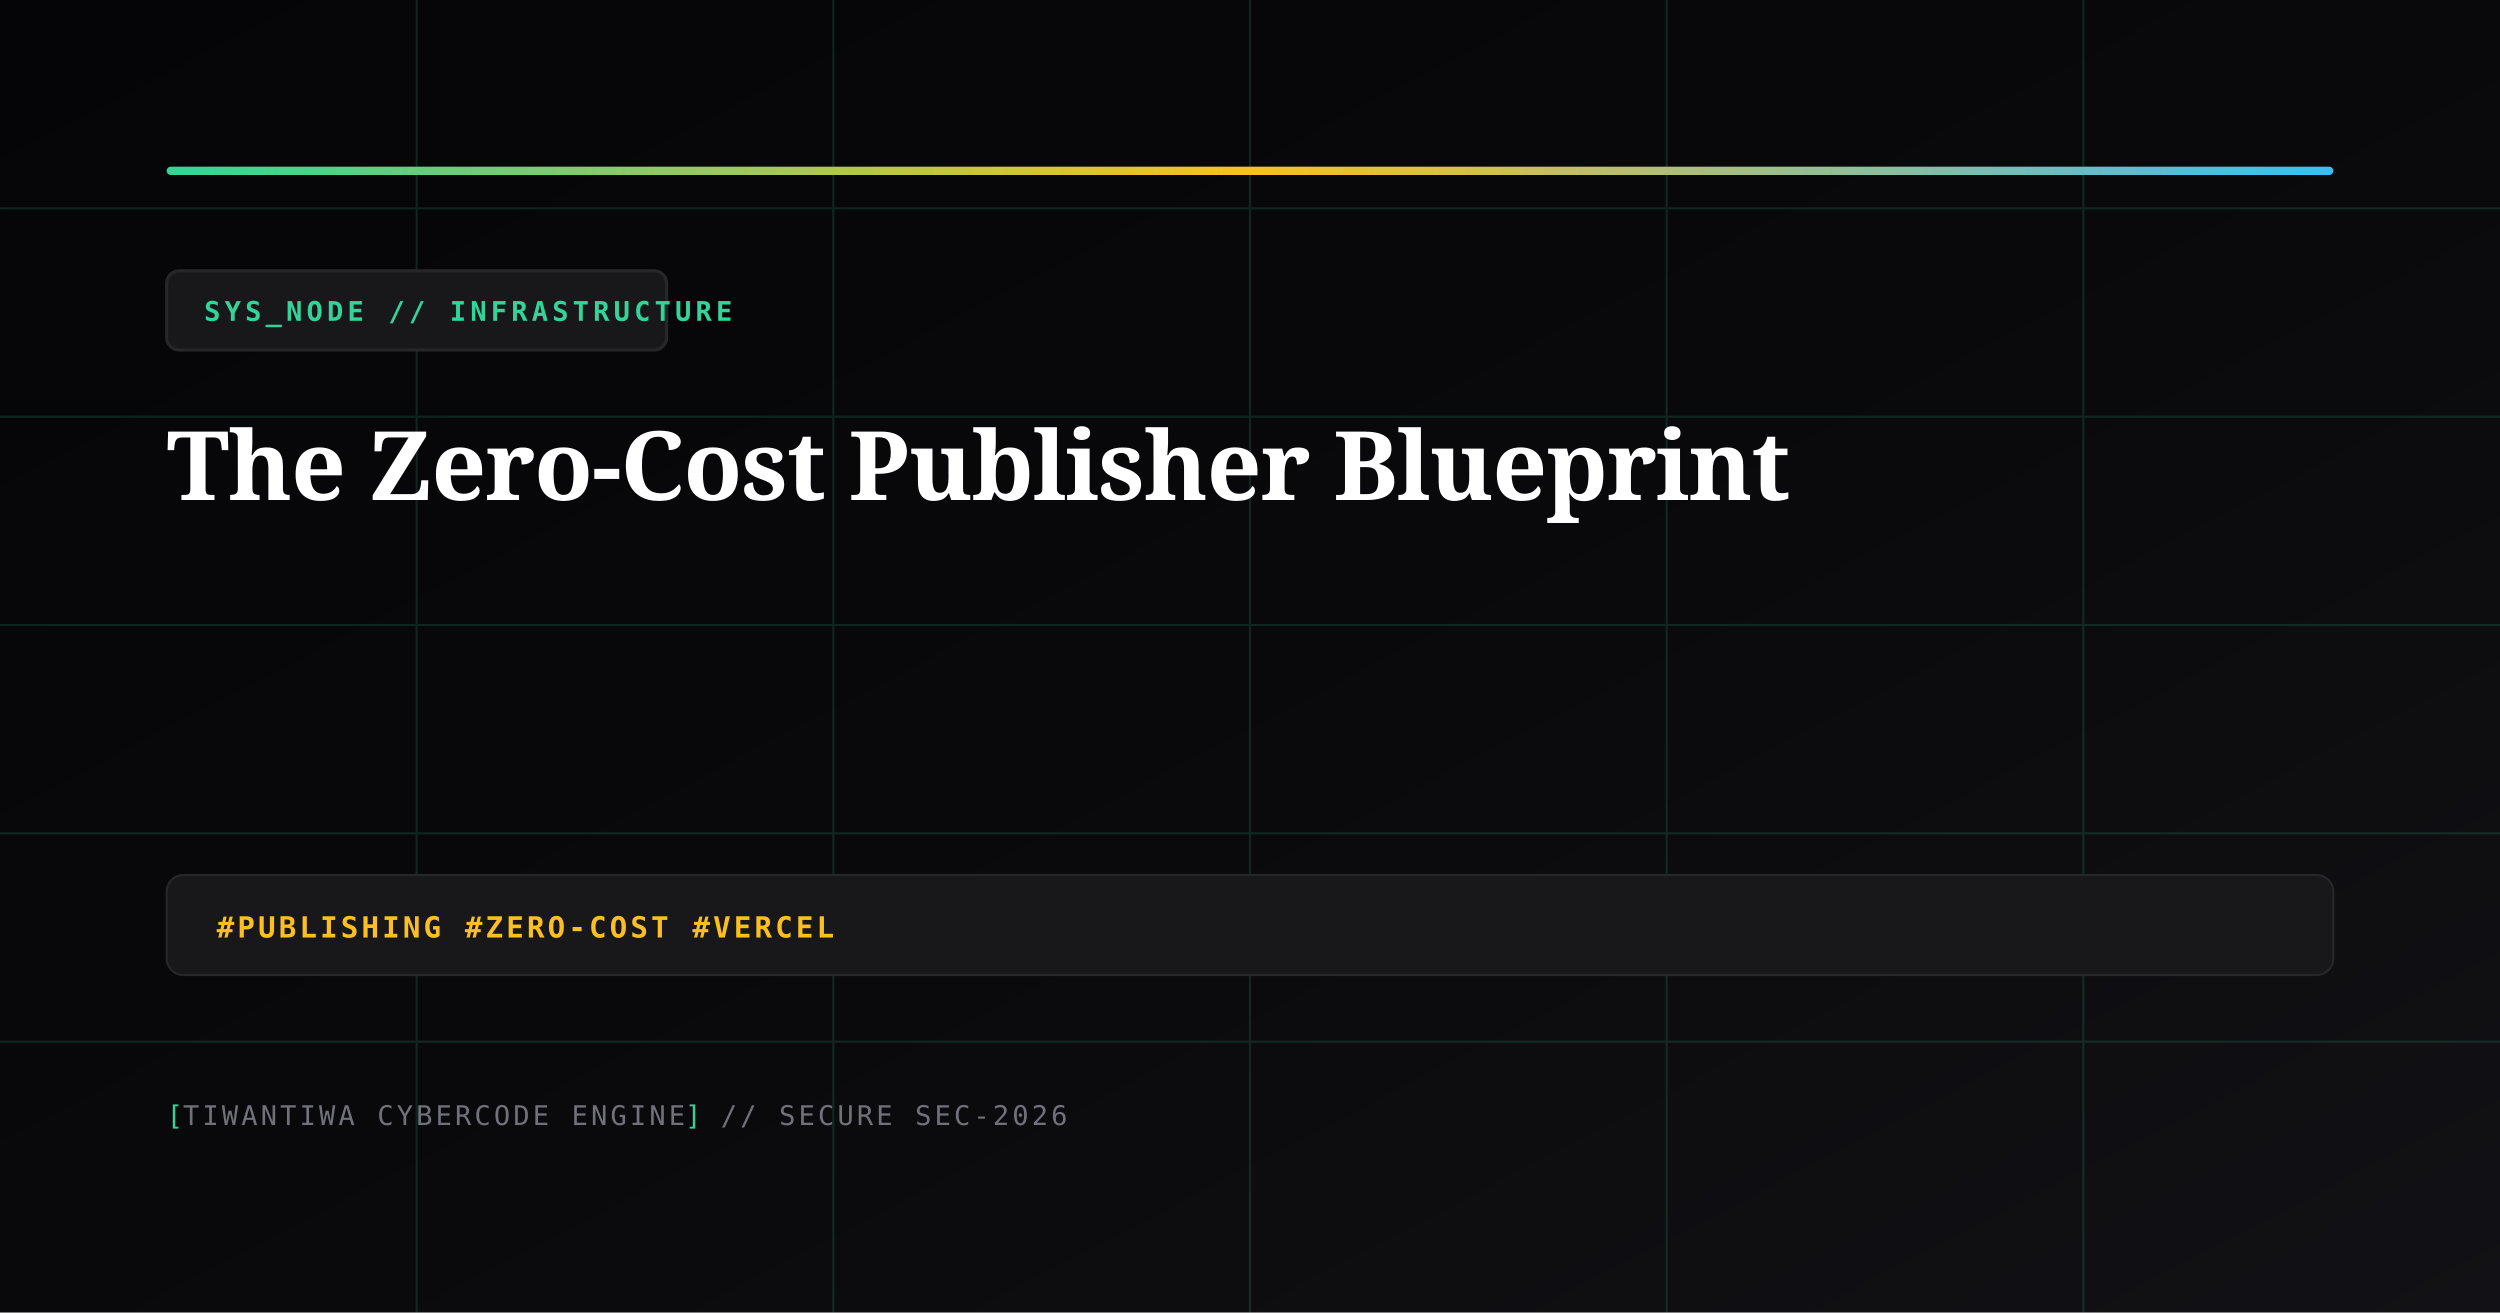
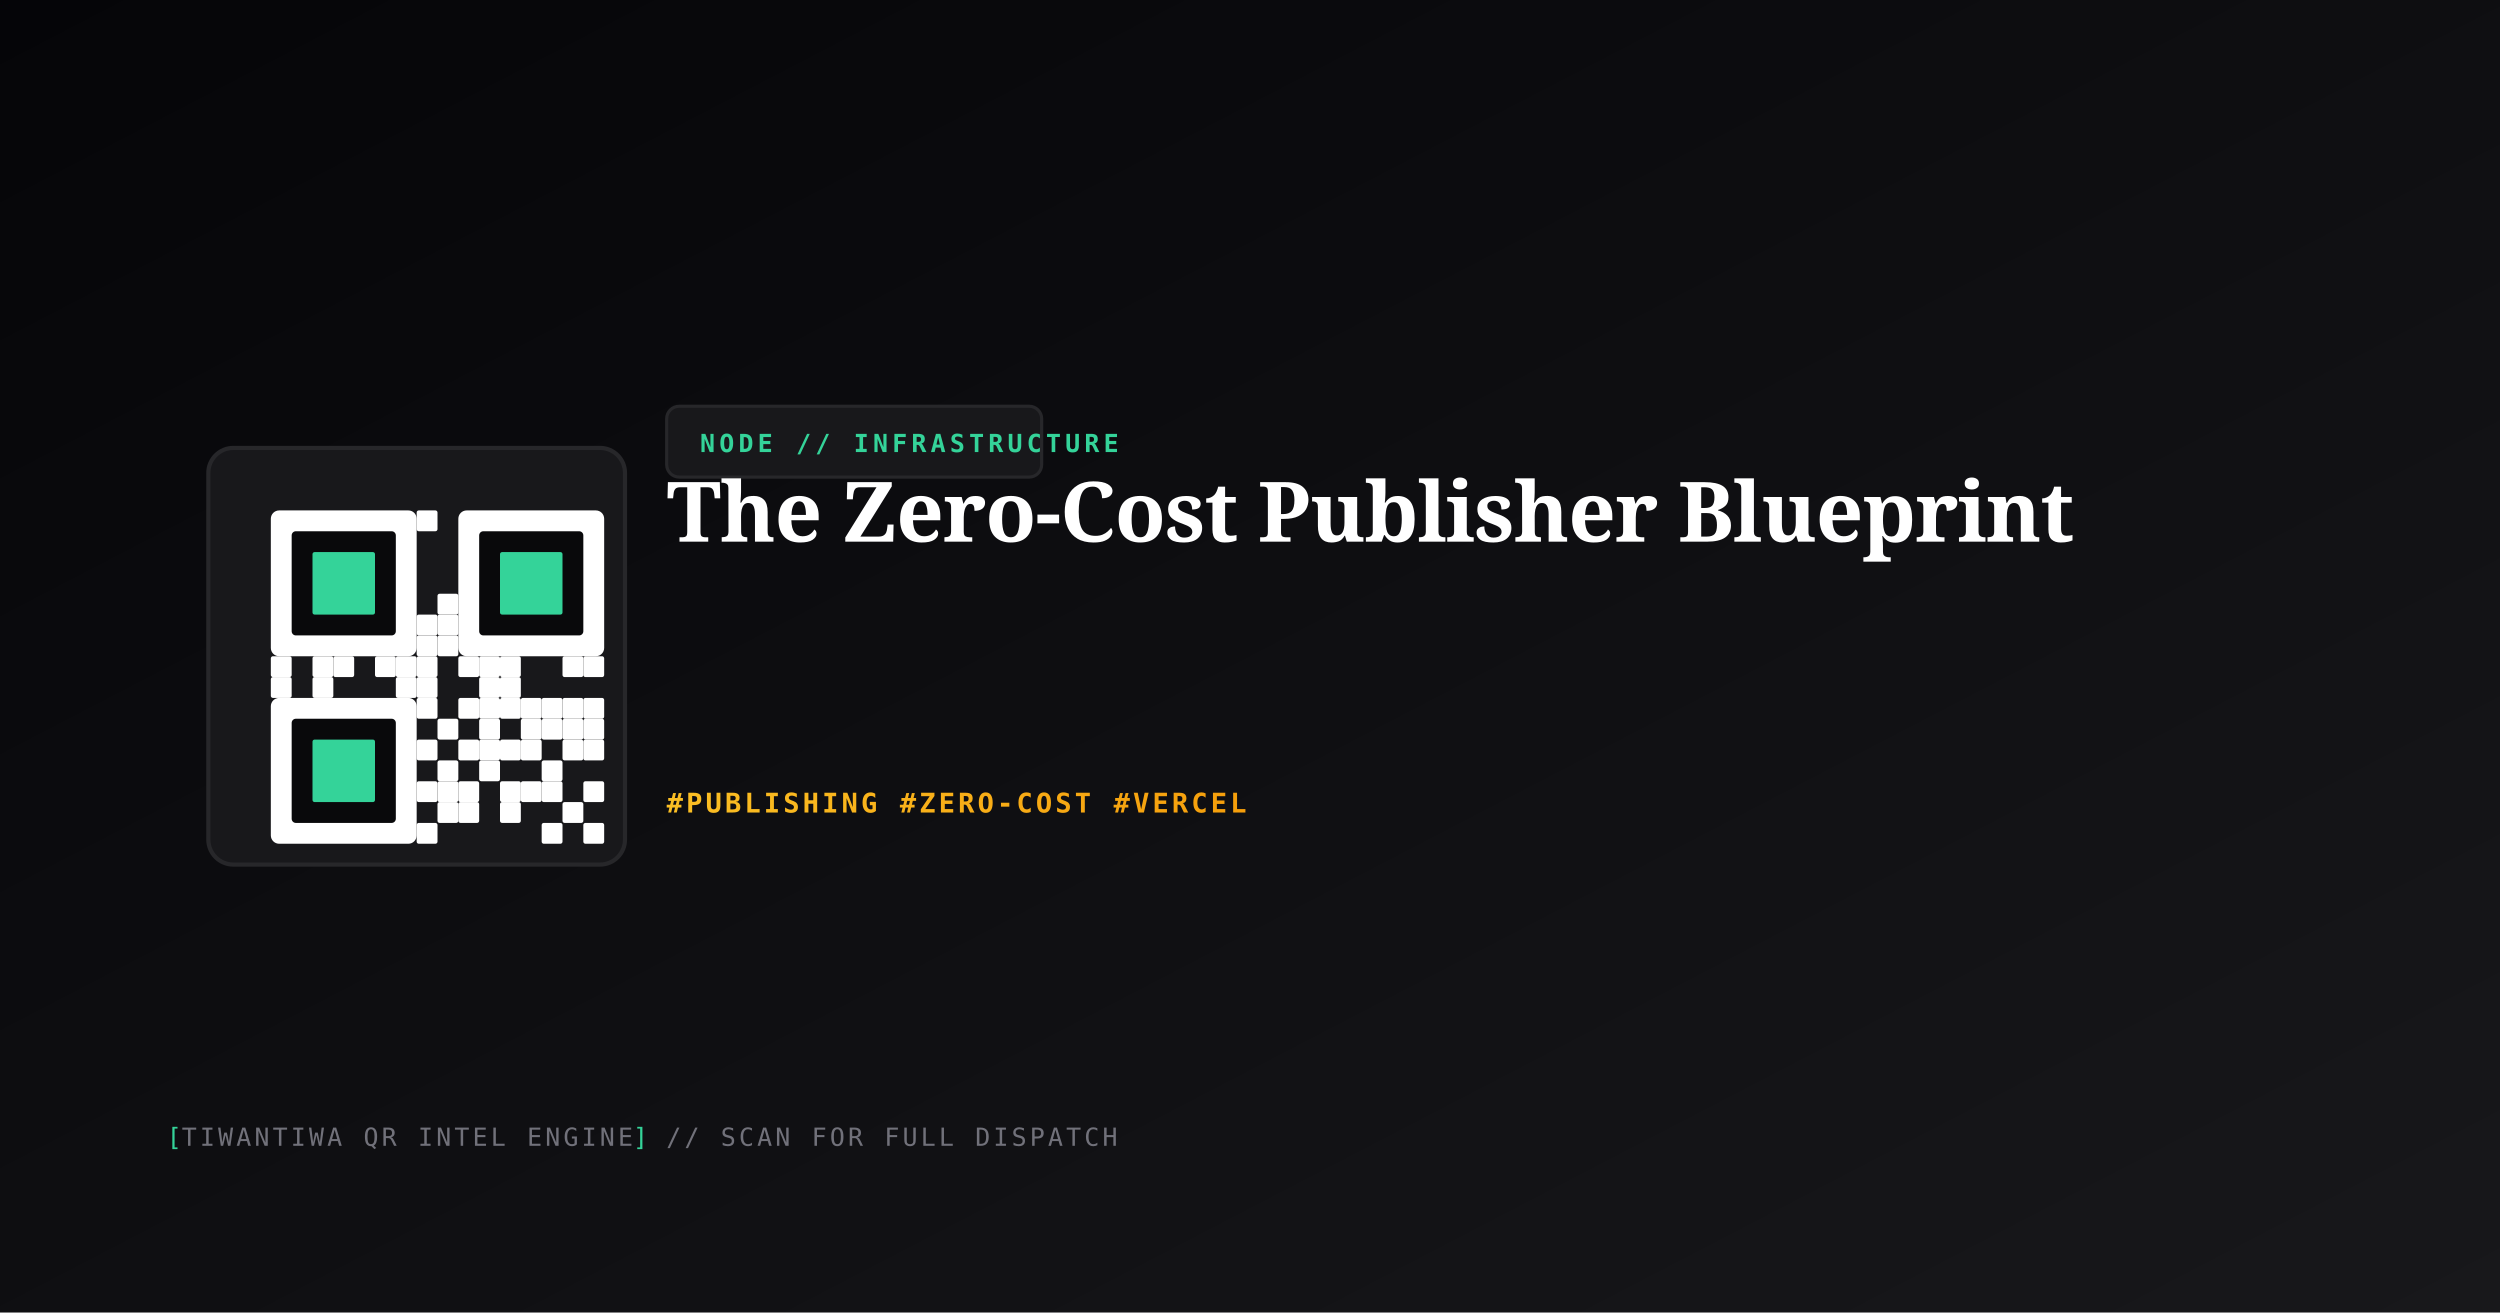
<svg xmlns="http://www.w3.org/2000/svg" viewBox="0 0 1200 630" width="1200" height="630">
  <defs>
    <linearGradient id="bg" x1="0%" y1="0%" x2="100%" y2="100%">
      <stop offset="0%" stop-color="#050508" />
-       <stop offset="50%" stop-color="#09090b" />
-       <stop offset="100%" stop-color="#121216" />
+       <stop offset="100%" stop-color="#18181b" />
    </linearGradient>
-     <linearGradient id="cyber-glow" x1="0%" y1="0%" x2="100%" y2="0%">
-       <stop offset="0%" stop-color="#34d399" />
-       <stop offset="50%" stop-color="#fbbf24" />
-       <stop offset="100%" stop-color="#38bdf8" />
+     <linearGradient id="gold-glow" x1="0%" y1="0%" x2="100%" y2="0%">
+       <stop offset="0%" stop-color="#fbbf24" />
+       <stop offset="100%" stop-color="#f59e0b" />
    </linearGradient>
  </defs>
  <rect width="1200" height="630" fill="url(#bg)" />
-   <g opacity="0.15" stroke="#34d399" stroke-width="1">
-     <path d="M 0 100 L 1200 100 M 0 200 L 1200 200 M 0 300 L 1200 300 M 0 400 L 1200 400 M 0 500 L 1200 500" />
-     <path d="M 200 0 L 200 630 M 400 0 L 400 630 M 600 0 L 600 630 M 800 0 L 800 630 M 1000 0 L 1000 630" />
+   <g transform="translate(80, 195)">
+     <rect x="20" y="20" width="200" height="200" fill="#18181b" stroke="#27272a" stroke-width="2" rx="12" />
+     <g transform="translate(10, 10)">
+       <rect x="40" y="40" width="70" height="70" fill="#ffffff" rx="4" />
+       <rect x="50" y="50" width="50" height="50" fill="#09090b" rx="2" />
+       <rect x="60" y="60" width="30" height="30" fill="#34d399" rx="1" />
+       <rect x="130" y="40" width="70" height="70" fill="#ffffff" rx="4" />
+       <rect x="140" y="50" width="50" height="50" fill="#09090b" rx="2" />
+       <rect x="150" y="60" width="30" height="30" fill="#34d399" rx="1" />
+       <rect x="40" y="130" width="70" height="70" fill="#ffffff" rx="4" />
+       <rect x="50" y="140" width="50" height="50" fill="#09090b" rx="2" />
+       <rect x="60" y="150" width="30" height="30" fill="#34d399" rx="1" />
+       <rect x="110" y="40" width="10" height="10" fill="#ffffff" rx="1" />
+       <rect x="120" y="80" width="10" height="10" fill="#ffffff" rx="1" />
+       <rect x="110" y="90" width="10" height="10" fill="#ffffff" rx="1" />
+       <rect x="120" y="90" width="10" height="10" fill="#ffffff" rx="1" />
+       <rect x="110" y="100" width="10" height="10" fill="#ffffff" rx="1" />
+       <rect x="120" y="100" width="10" height="10" fill="#ffffff" rx="1" />
+       <rect x="40" y="110" width="10" height="10" fill="#ffffff" rx="1" />
+       <rect x="60" y="110" width="10" height="10" fill="#ffffff" rx="1" />
+       <rect x="70" y="110" width="10" height="10" fill="#ffffff" rx="1" />
+       <rect x="90" y="110" width="10" height="10" fill="#ffffff" rx="1" />
+       <rect x="100" y="110" width="10" height="10" fill="#ffffff" rx="1" />
+       <rect x="110" y="110" width="10" height="10" fill="#ffffff" rx="1" />
+       <rect x="130" y="110" width="10" height="10" fill="#ffffff" rx="1" />
+       <rect x="140" y="110" width="10" height="10" fill="#ffffff" rx="1" />
+       <rect x="150" y="110" width="10" height="10" fill="#ffffff" rx="1" />
+       <rect x="180" y="110" width="10" height="10" fill="#ffffff" rx="1" />
+       <rect x="190" y="110" width="10" height="10" fill="#ffffff" rx="1" />
+       <rect x="40" y="120" width="10" height="10" fill="#ffffff" rx="1" />
+       <rect x="60" y="120" width="10" height="10" fill="#ffffff" rx="1" />
+       <rect x="100" y="120" width="10" height="10" fill="#ffffff" rx="1" />
+       <rect x="110" y="120" width="10" height="10" fill="#ffffff" rx="1" />
+       <rect x="140" y="120" width="10" height="10" fill="#ffffff" rx="1" />
+       <rect x="150" y="120" width="10" height="10" fill="#ffffff" rx="1" />
+       <rect x="110" y="130" width="10" height="10" fill="#ffffff" rx="1" />
+       <rect x="130" y="130" width="10" height="10" fill="#ffffff" rx="1" />
+       <rect x="140" y="130" width="10" height="10" fill="#ffffff" rx="1" />
+       <rect x="150" y="130" width="10" height="10" fill="#ffffff" rx="1" />
+       <rect x="160" y="130" width="10" height="10" fill="#ffffff" rx="1" />
+       <rect x="170" y="130" width="10" height="10" fill="#ffffff" rx="1" />
+       <rect x="180" y="130" width="10" height="10" fill="#ffffff" rx="1" />
+       <rect x="190" y="130" width="10" height="10" fill="#ffffff" rx="1" />
+       <rect x="120" y="140" width="10" height="10" fill="#ffffff" rx="1" />
+       <rect x="140" y="140" width="10" height="10" fill="#ffffff" rx="1" />
+       <rect x="160" y="140" width="10" height="10" fill="#ffffff" rx="1" />
+       <rect x="170" y="140" width="10" height="10" fill="#ffffff" rx="1" />
+       <rect x="180" y="140" width="10" height="10" fill="#ffffff" rx="1" />
+       <rect x="190" y="140" width="10" height="10" fill="#ffffff" rx="1" />
+       <rect x="110" y="150" width="10" height="10" fill="#ffffff" rx="1" />
+       <rect x="130" y="150" width="10" height="10" fill="#ffffff" rx="1" />
+       <rect x="140" y="150" width="10" height="10" fill="#ffffff" rx="1" />
+       <rect x="150" y="150" width="10" height="10" fill="#ffffff" rx="1" />
+       <rect x="160" y="150" width="10" height="10" fill="#ffffff" rx="1" />
+       <rect x="180" y="150" width="10" height="10" fill="#ffffff" rx="1" />
+       <rect x="190" y="150" width="10" height="10" fill="#ffffff" rx="1" />
+       <rect x="120" y="160" width="10" height="10" fill="#ffffff" rx="1" />
+       <rect x="140" y="160" width="10" height="10" fill="#ffffff" rx="1" />
+       <rect x="170" y="160" width="10" height="10" fill="#ffffff" rx="1" />
+       <rect x="110" y="170" width="10" height="10" fill="#ffffff" rx="1" />
+       <rect x="120" y="170" width="10" height="10" fill="#ffffff" rx="1" />
+       <rect x="130" y="170" width="10" height="10" fill="#ffffff" rx="1" />
+       <rect x="150" y="170" width="10" height="10" fill="#ffffff" rx="1" />
+       <rect x="160" y="170" width="10" height="10" fill="#ffffff" rx="1" />
+       <rect x="170" y="170" width="10" height="10" fill="#ffffff" rx="1" />
+       <rect x="190" y="170" width="10" height="10" fill="#ffffff" rx="1" />
+       <rect x="120" y="180" width="10" height="10" fill="#ffffff" rx="1" />
+       <rect x="130" y="180" width="10" height="10" fill="#ffffff" rx="1" />
+       <rect x="150" y="180" width="10" height="10" fill="#ffffff" rx="1" />
+       <rect x="180" y="180" width="10" height="10" fill="#ffffff" rx="1" />
+       <rect x="110" y="190" width="10" height="10" fill="#ffffff" rx="1" />
+       <rect x="170" y="190" width="10" height="10" fill="#ffffff" rx="1" />
+       <rect x="190" y="190" width="10" height="10" fill="#ffffff" rx="1" />
+     </g>
  </g>
-   <rect x="80" y="80" width="1040" height="4" fill="url(#cyber-glow)" rx="2" />
-   <g transform="translate(80, 130)">
-     <rect x="0" y="0" width="240" height="38" rx="6" fill="#18181b" stroke="#27272a" stroke-width="1.5" />
-     <text x="18" y="24" fill="#34d399" font-family="monospace" font-size="13" font-weight="bold" letter-spacing="2">SYS_NODE // INFRASTRUCTURE</text>
+   <g transform="translate(320, 195)">
+     <rect x="0" y="0" width="180" height="34" rx="6" fill="#18181b" stroke="#27272a" stroke-width="1.5" />
+     <text x="16" y="22" fill="#34d399" font-family="monospace" font-size="12" font-weight="bold" letter-spacing="2">NODE // INFRASTRUCTURE</text>
  </g>
-   <g transform="translate(80, 240)">
-     <text x="0" y="0" fill="#ffffff" font-family="serif" font-size="46" font-weight="bold" width="1040" letter-spacing="-0.5">
+   <g transform="translate(320, 260)">
+     <text x="0" y="0" fill="#ffffff" font-family="serif" font-size="40" font-weight="bold" width="800" letter-spacing="-0.5">
      <tspan x="0" dy="0">The Zero-Cost Publisher Blueprint</tspan>
    </text>
  </g>
-   <g transform="translate(80, 420)">
-     <rect x="0" y="0" width="1040" height="48" rx="8" fill="#18181b" stroke="#27272a" stroke-width="1" />
-     <text x="24" y="30" fill="#fbbf24" font-family="monospace" font-size="14" font-weight="bold" letter-spacing="1.5">
+   <g transform="translate(320, 390)">
+     <text x="0" y="0" fill="url(#gold-glow)" font-family="monospace" font-size="13" font-weight="bold" letter-spacing="1.5">
      #PUBLISHING   #ZERO-COST   #VERCEL
    </text>
  </g>
-   <g transform="translate(80, 540)">
-     <text x="0" y="0" font-family="monospace" font-size="13" fill="#71717a" letter-spacing="1.5">
-       <tspan fill="#34d399">[</tspan>TIWANTIWA CYBERCODE ENGINE<tspan fill="#34d399">]</tspan> // SECURE SEC-2026
+   <g transform="translate(80, 550)">
+     <text x="0" y="0" font-family="monospace" font-size="12" fill="#71717a" letter-spacing="1.5">
+       <tspan fill="#34d399">[</tspan>TIWANTIWA QR INTEL ENGINE<tspan fill="#34d399">]</tspan> // SCAN FOR FULL DISPATCH
    </text>
  </g>
</svg>
